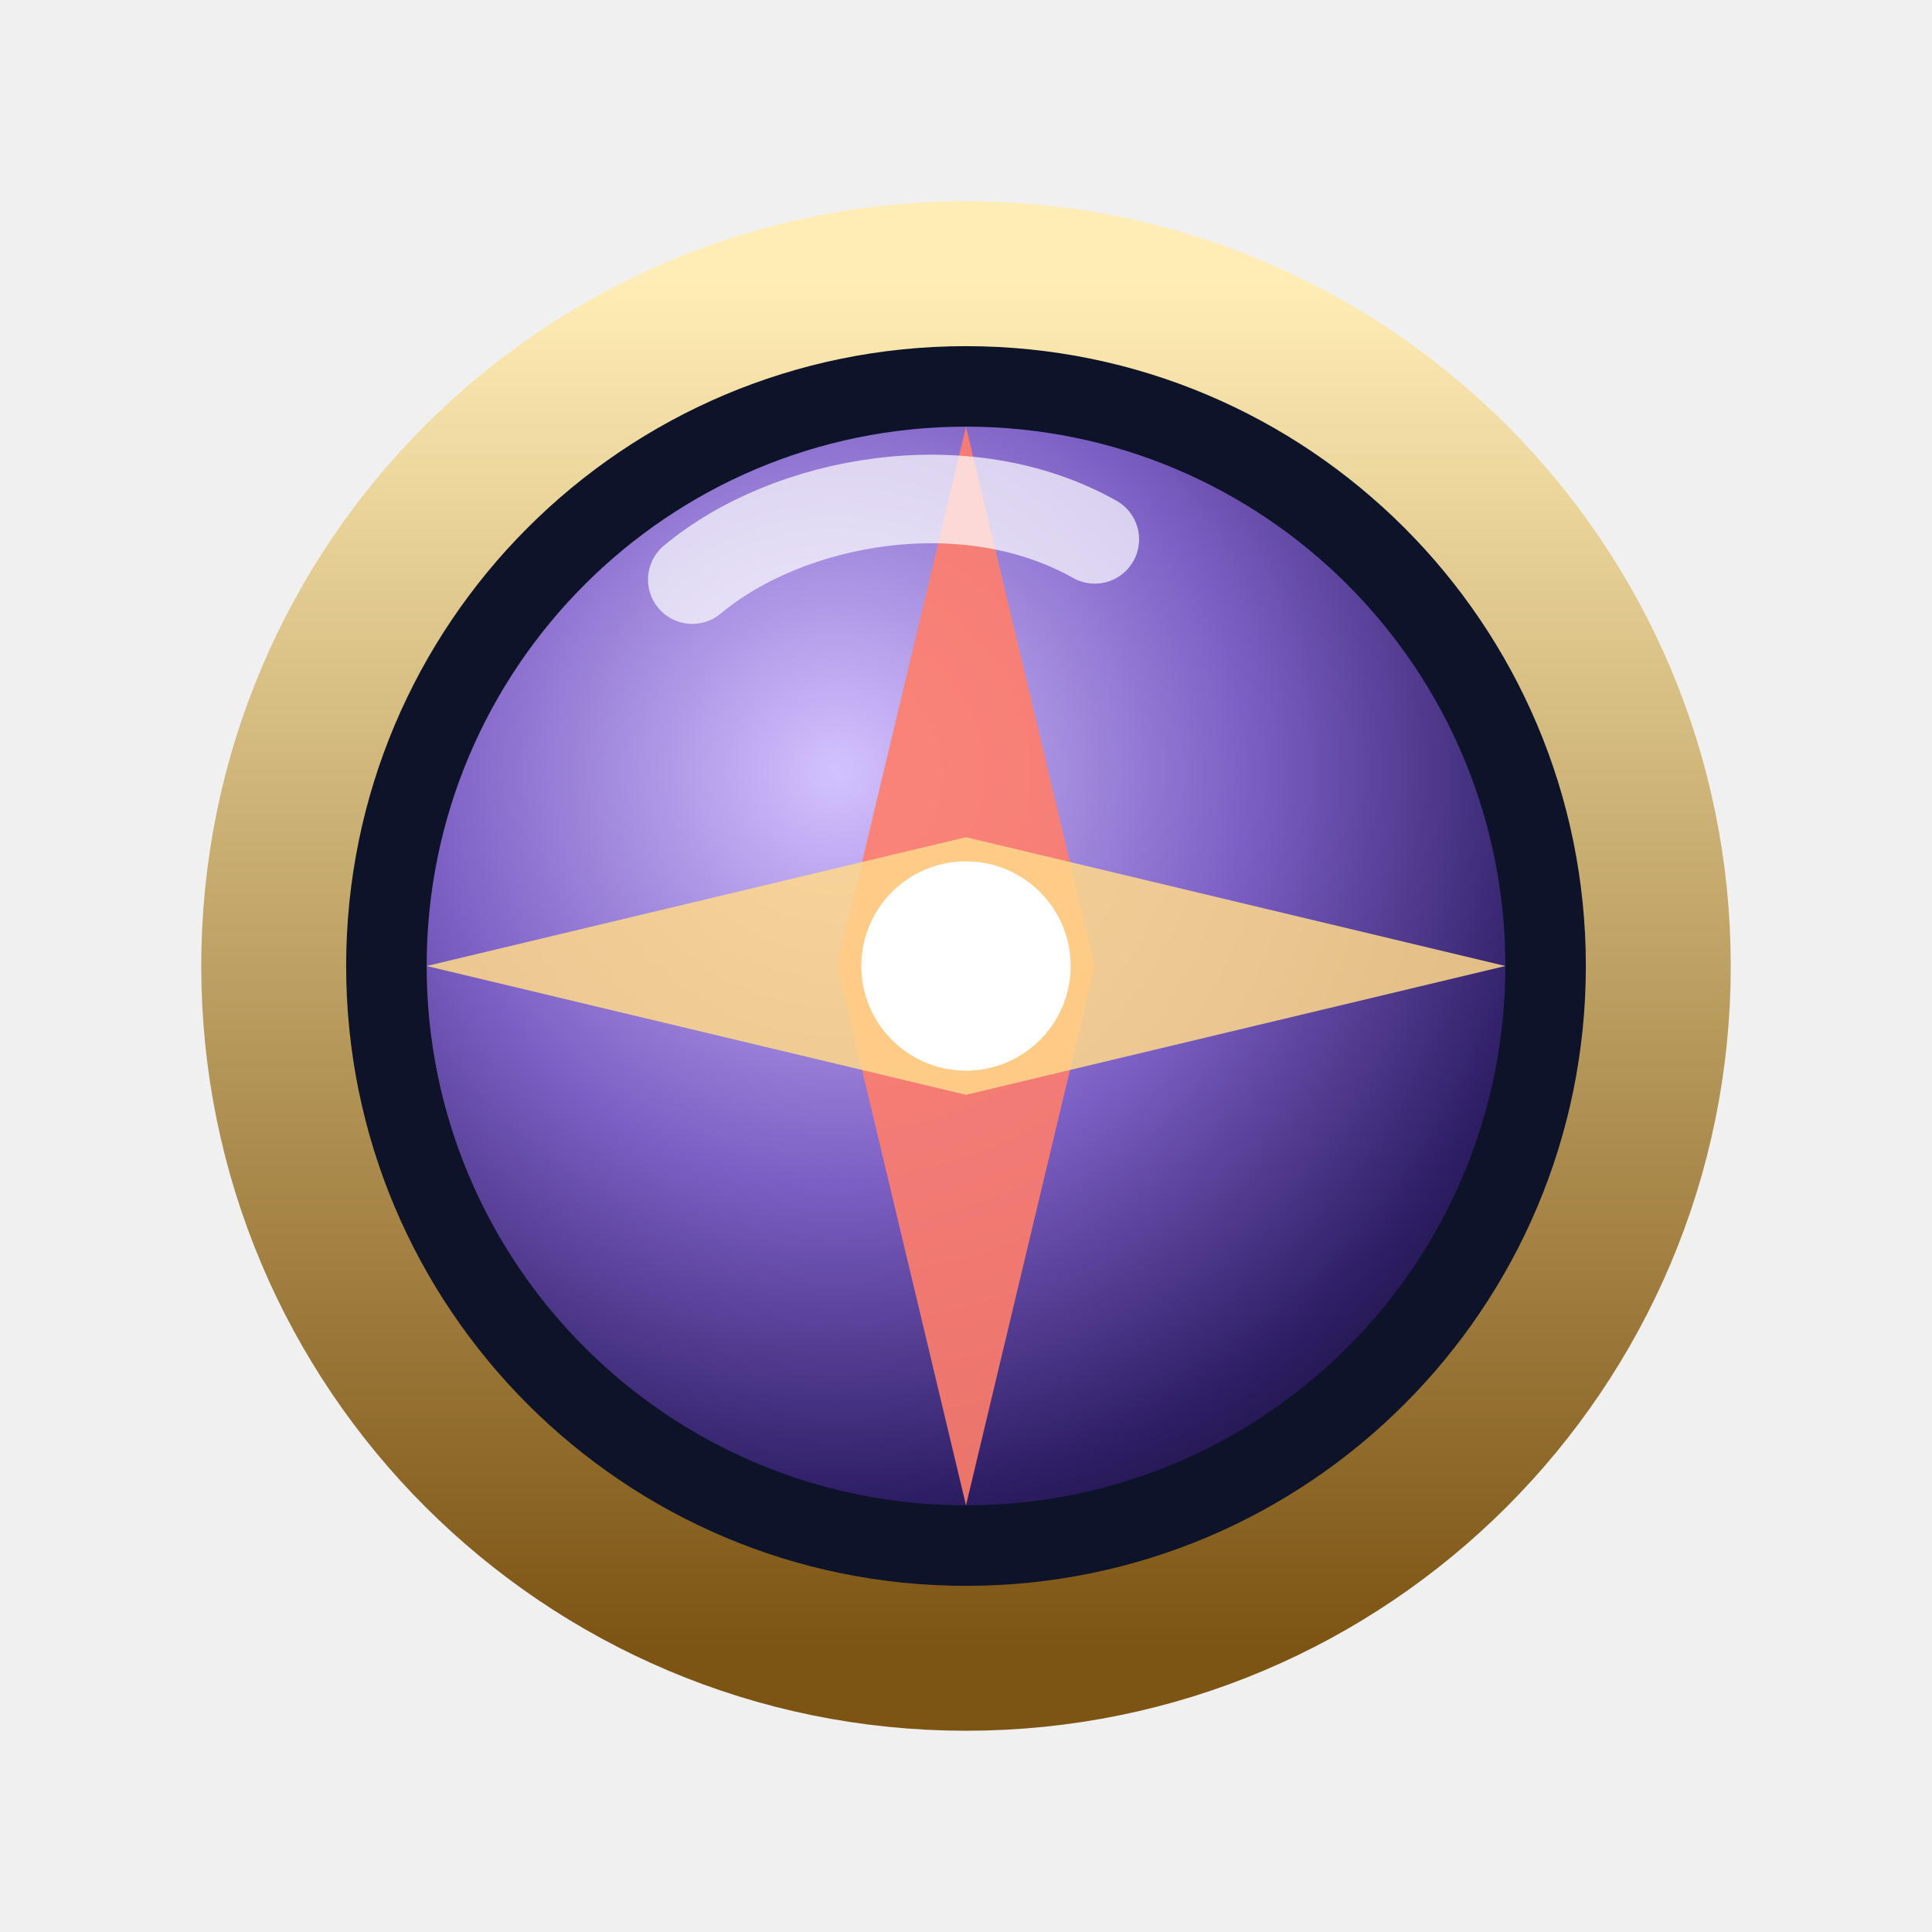
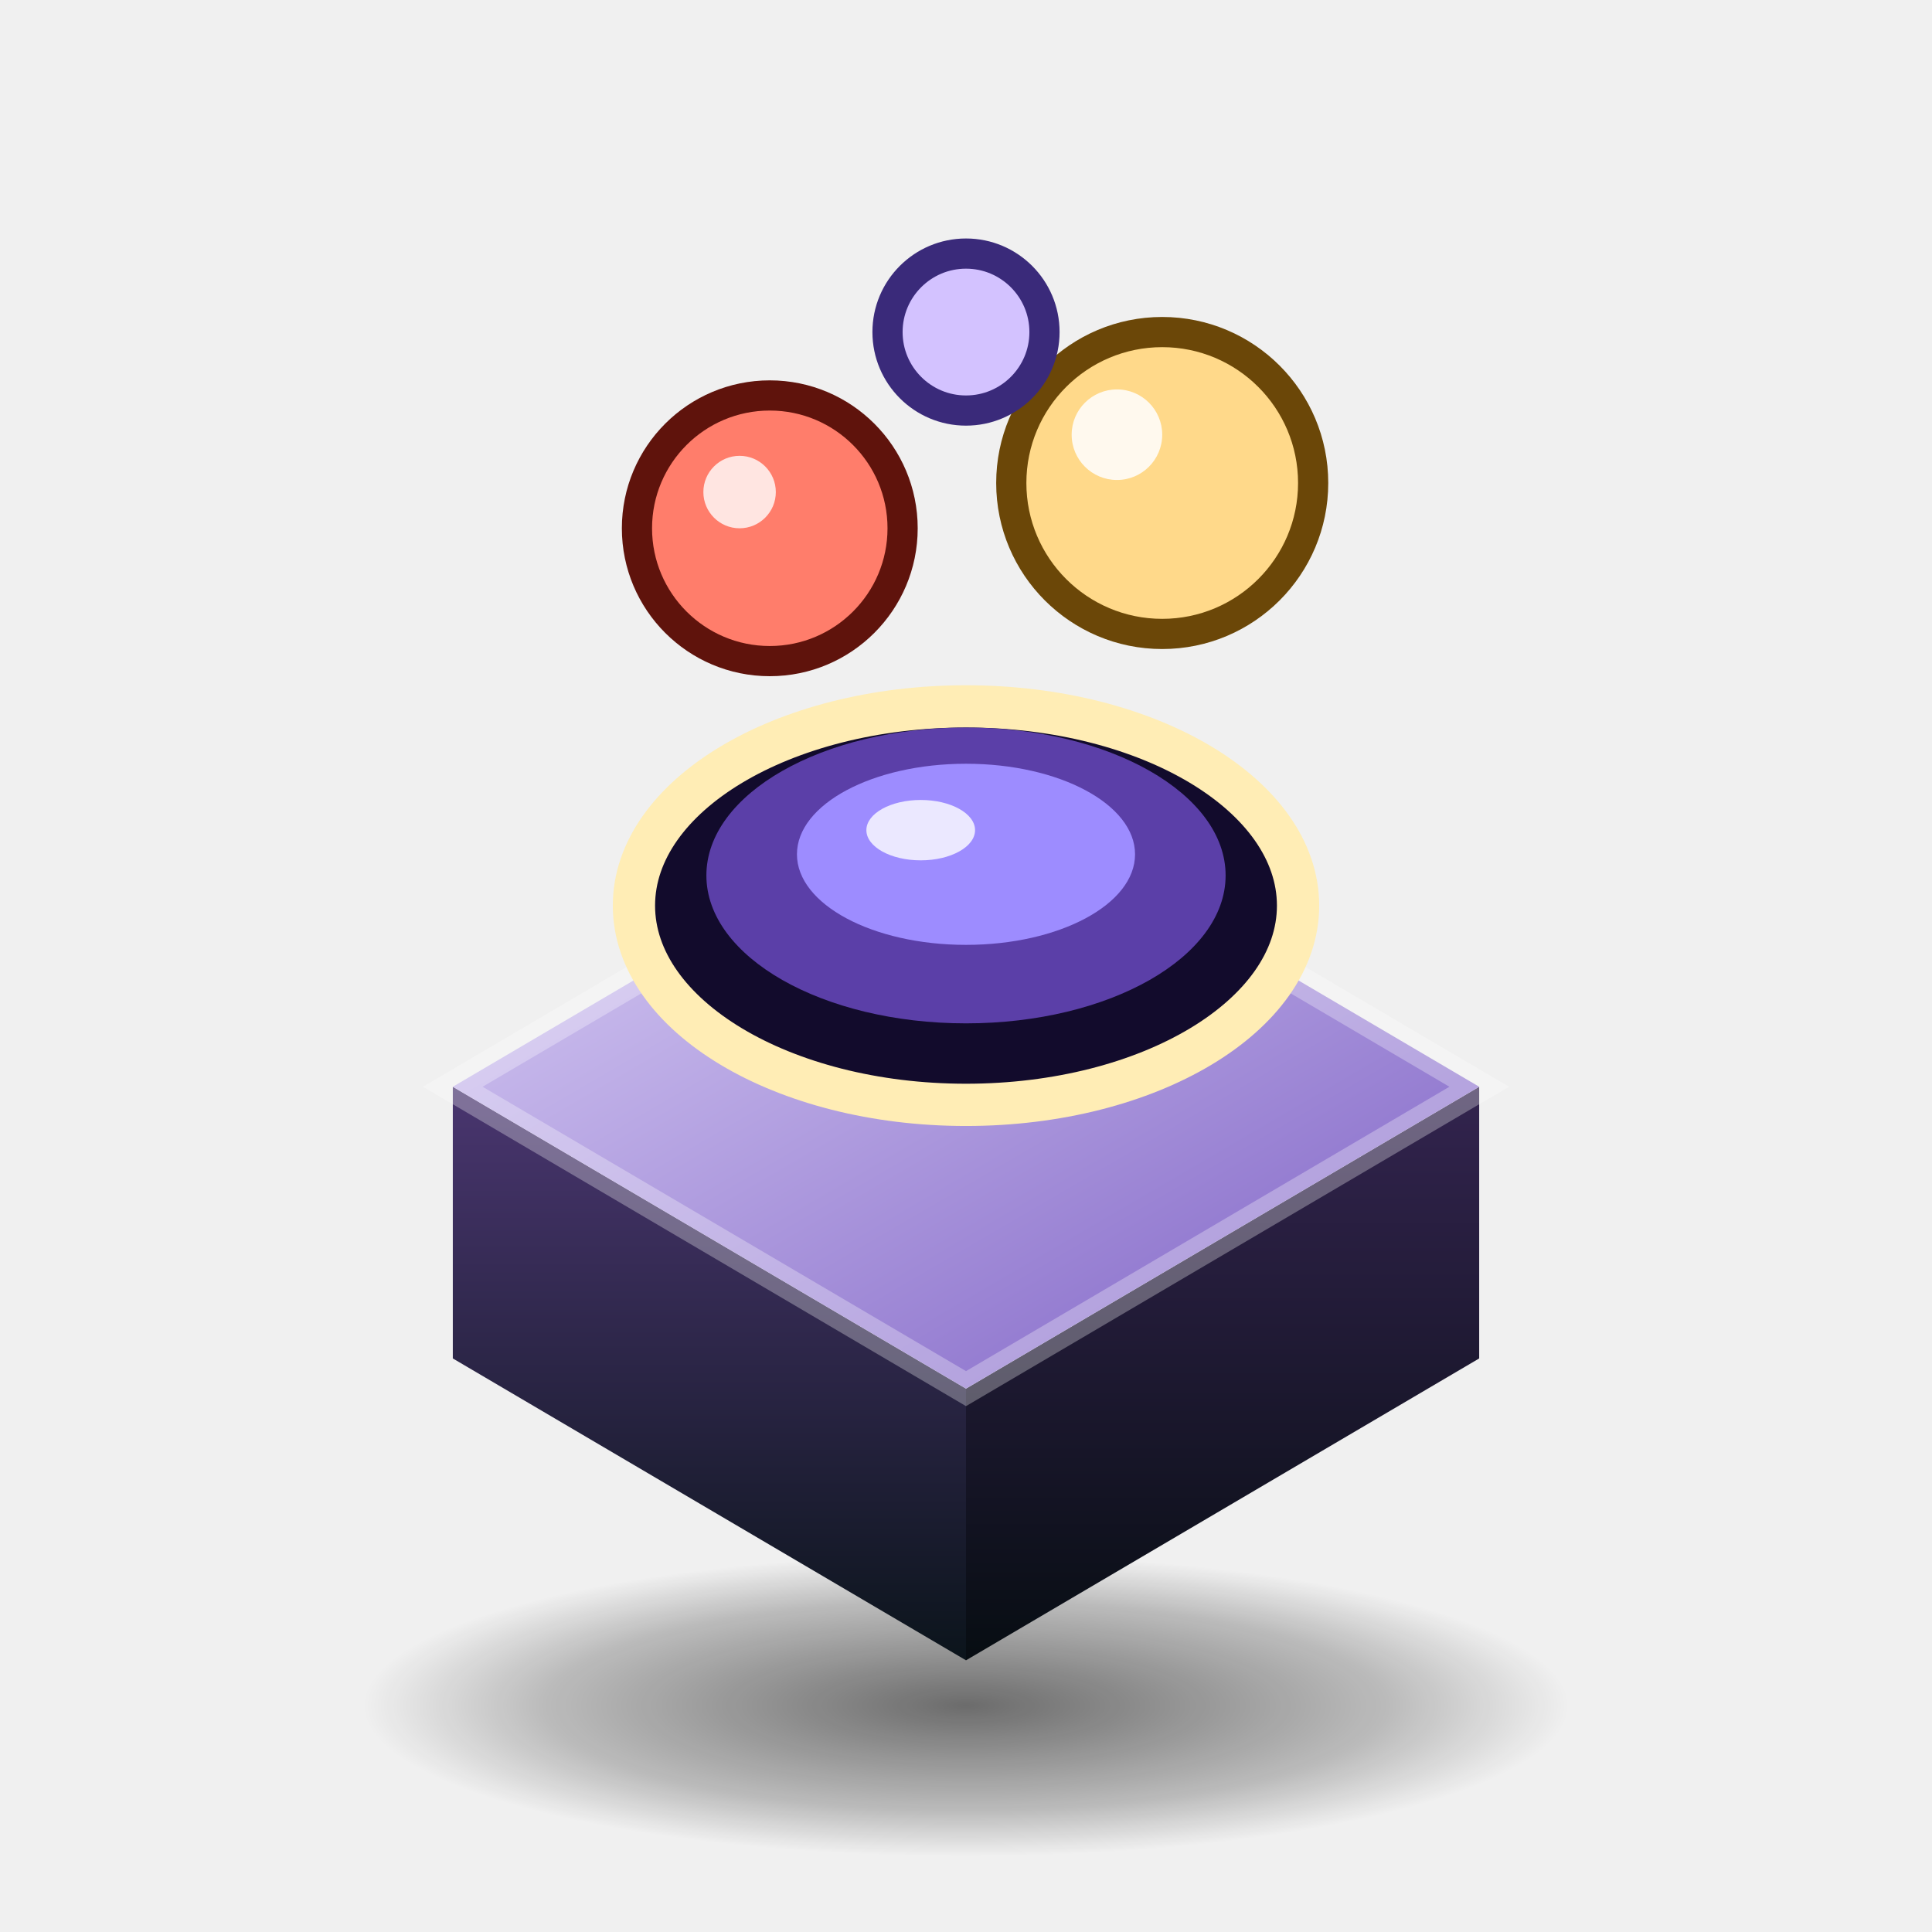
- <svg xmlns="http://www.w3.org/2000/svg" viewBox="0 0 24 24">
+ <svg xmlns="http://www.w3.org/2000/svg" viewBox="0 0 64 64">
  <defs>
-     <radialGradient id="multiverse-orb" cx=".38" cy=".32" r=".85">
-       <stop offset="0" stop-color="#d3c2ff" />
-       <stop offset=".45" stop-color="#7c5fc4" />
-       <stop offset=".8" stop-color="#2d1d63" />
-       <stop offset="1" stop-color="#120b2c" />
+     <linearGradient id="multiverse-top" x1="0" y1="0" x2="1" y2="1">
+       <stop offset="0" stop-color="#ddd3f7" />
+       <stop offset="1" stop-color="#7c5fc4" />
+     </linearGradient>
+     <linearGradient id="multiverse-left" x1="0" y1="0" x2="0" y2="1">
+       <stop offset="0" stop-color="#4a3670" />
+       <stop offset="1" stop-color="#0b141b" />
+     </linearGradient>
+     <linearGradient id="multiverse-right" x1="0" y1="0" x2="0" y2="1">
+       <stop offset="0" stop-color="#33244f" />
+       <stop offset="1" stop-color="#070d12" />
+     </linearGradient>
+     <radialGradient id="multiverse-shadow" cx=".5" cy=".5" r=".5">
+       <stop offset="0" stop-color="#000" stop-opacity=".55" />
+       <stop offset=".7" stop-color="#000" stop-opacity=".22" />
+       <stop offset="1" stop-color="#000" stop-opacity="0" />
    </radialGradient>
-     <linearGradient id="multiverse-compass" x1="0" y1="0" x2="0" y2="1">
-       <stop offset="0" stop-color="#ffedb5" />
-       <stop offset="1" stop-color="#7c5413" />
+     <linearGradient id="multiverse-sheen" x1="0" y1="0" x2="1" y2="1">
+       <stop offset="0" stop-color="#fff" stop-opacity=".55" />
+       <stop offset=".45" stop-color="#fff" stop-opacity="0" />
    </linearGradient>
  </defs>
-   <circle cx="12" cy="12" r="8.6" fill="#0d1329" stroke="url(#multiverse-compass)" stroke-width="1.8" />
-   <circle cx="12" cy="12" r="6.7" fill="url(#multiverse-orb)" />
-   <path d="M12 5.3 13.6 12 12 18.7 10.4 12z" fill="#ff7d6b" opacity=".9" />
-   <path d="M5.3 12 12 10.4 18.7 12 12 13.6z" fill="#ffd98a" opacity=".85" />
-   <circle cx="12" cy="12" r="1.3" fill="#fff" />
-   <path d="M8.6 7.2c1.2-1 3.4-1.4 5-.5" stroke="#fff" stroke-width="1.1" fill="none" opacity=".7" stroke-linecap="round" />
+   <ellipse cx="32" cy="56.5" rx="20" ry="5" fill="url(#multiverse-shadow)" />
+   <polygon points="15,36 32,46 32,55 15,45" fill="url(#multiverse-left)" />
+   <polygon points="32,46 49,36 49,45 32,55" fill="url(#multiverse-right)" />
+   <polygon points="32,26 49,36 32,46 15,36" fill="url(#multiverse-top)" />
+   <polygon points="32,26 49,36 32,46 15,36" fill="none" stroke="#ffffff" stroke-opacity=".3" stroke-width="1" />
+   <polygon points="22,31.5 32,26.8 42,31.5 32,33.6" fill="url(#multiverse-sheen)" opacity=".55" />
+   <g>
+     <ellipse cx="32" cy="30" rx="11" ry="6.6" fill="#120b2c" stroke="#ffedb5" stroke-width="1.4" />
+     <ellipse cx="32" cy="29" rx="8.6" ry="4.9" fill="#5b3fa8" />
+     <ellipse cx="32" cy="28.3" rx="5.6" ry="3" fill="#9d8cff" />
+     <ellipse cx="30.5" cy="27.5" rx="1.8" ry="1" fill="#fff" opacity=".8" />
+     <circle cx="25.5" cy="17.5" r="4.4" fill="#ff7d6b" stroke="#5f130c" stroke-width="1" />
+     <circle cx="24.5" cy="16.3" r="1.2" fill="#fff" opacity=".8" />
+     <circle cx="38.5" cy="16" r="5" fill="#ffd98a" stroke="#6b4708" stroke-width="1" />
+     <circle cx="37" cy="14.4" r="1.5" fill="#fff" opacity=".85" />
+     <circle cx="32" cy="11" r="2.6" fill="#d3c2ff" stroke="#3a2a7a" stroke-width="1" />
+   </g>
</svg>
